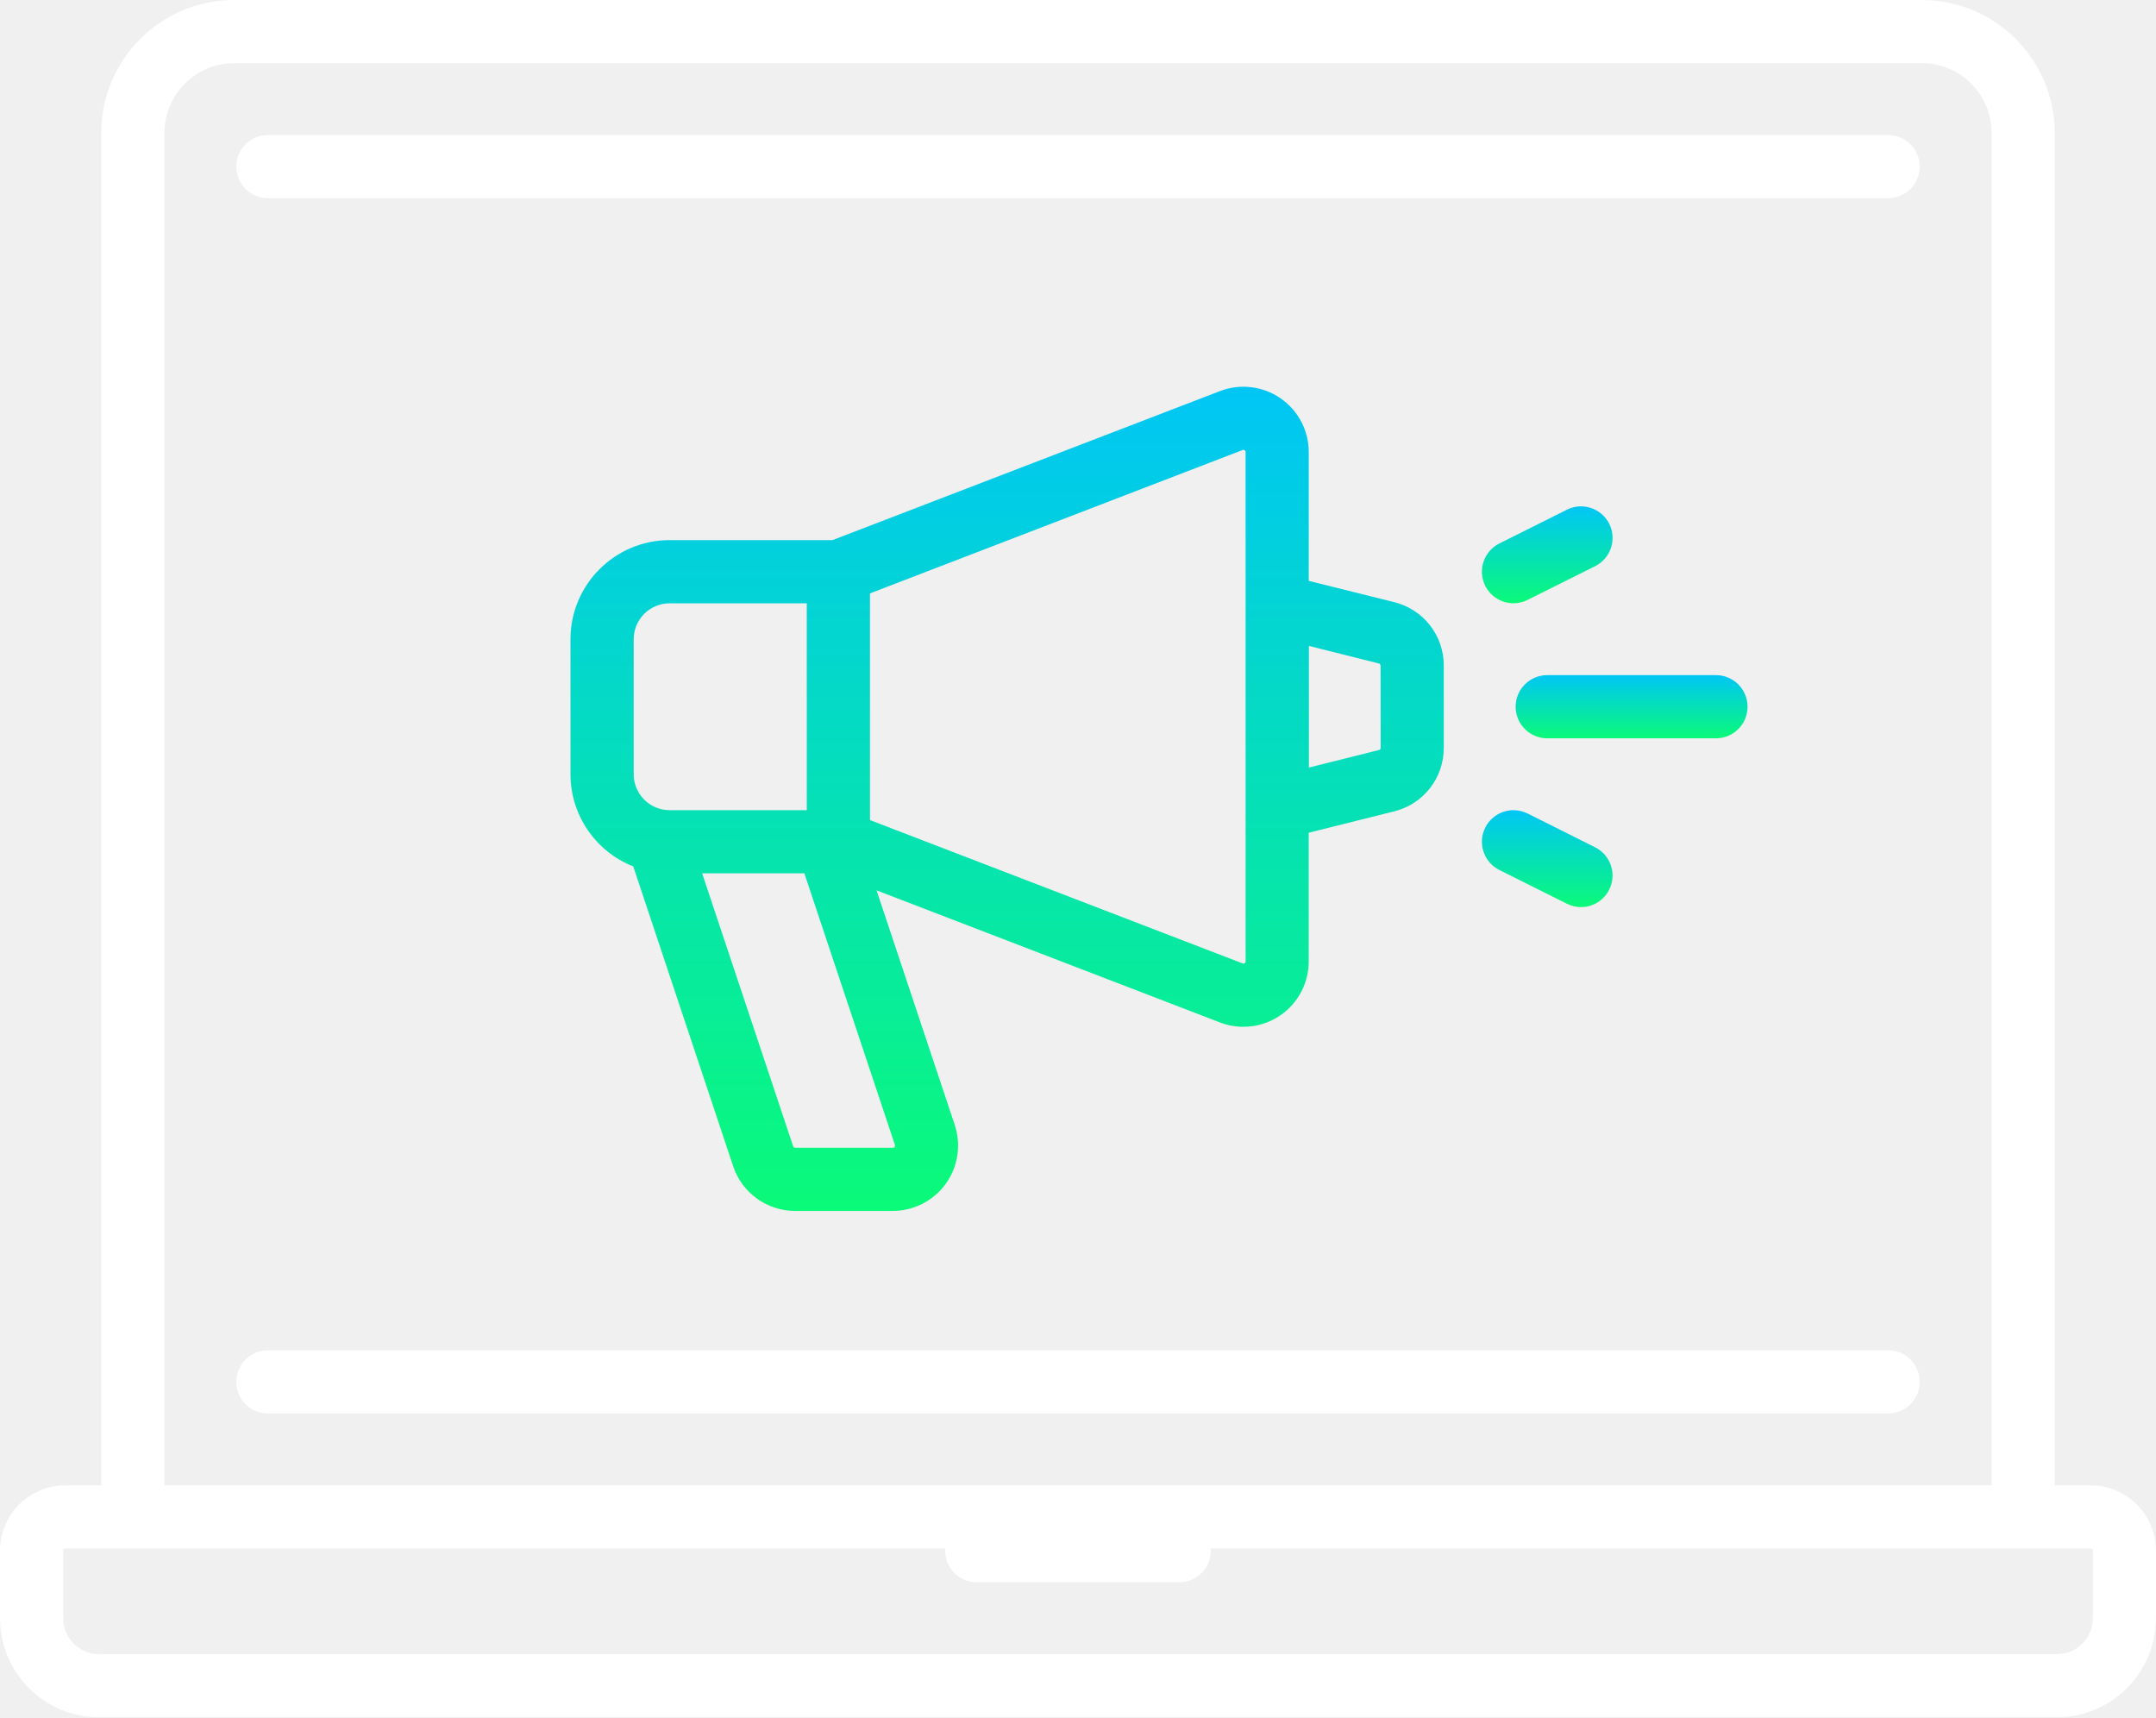
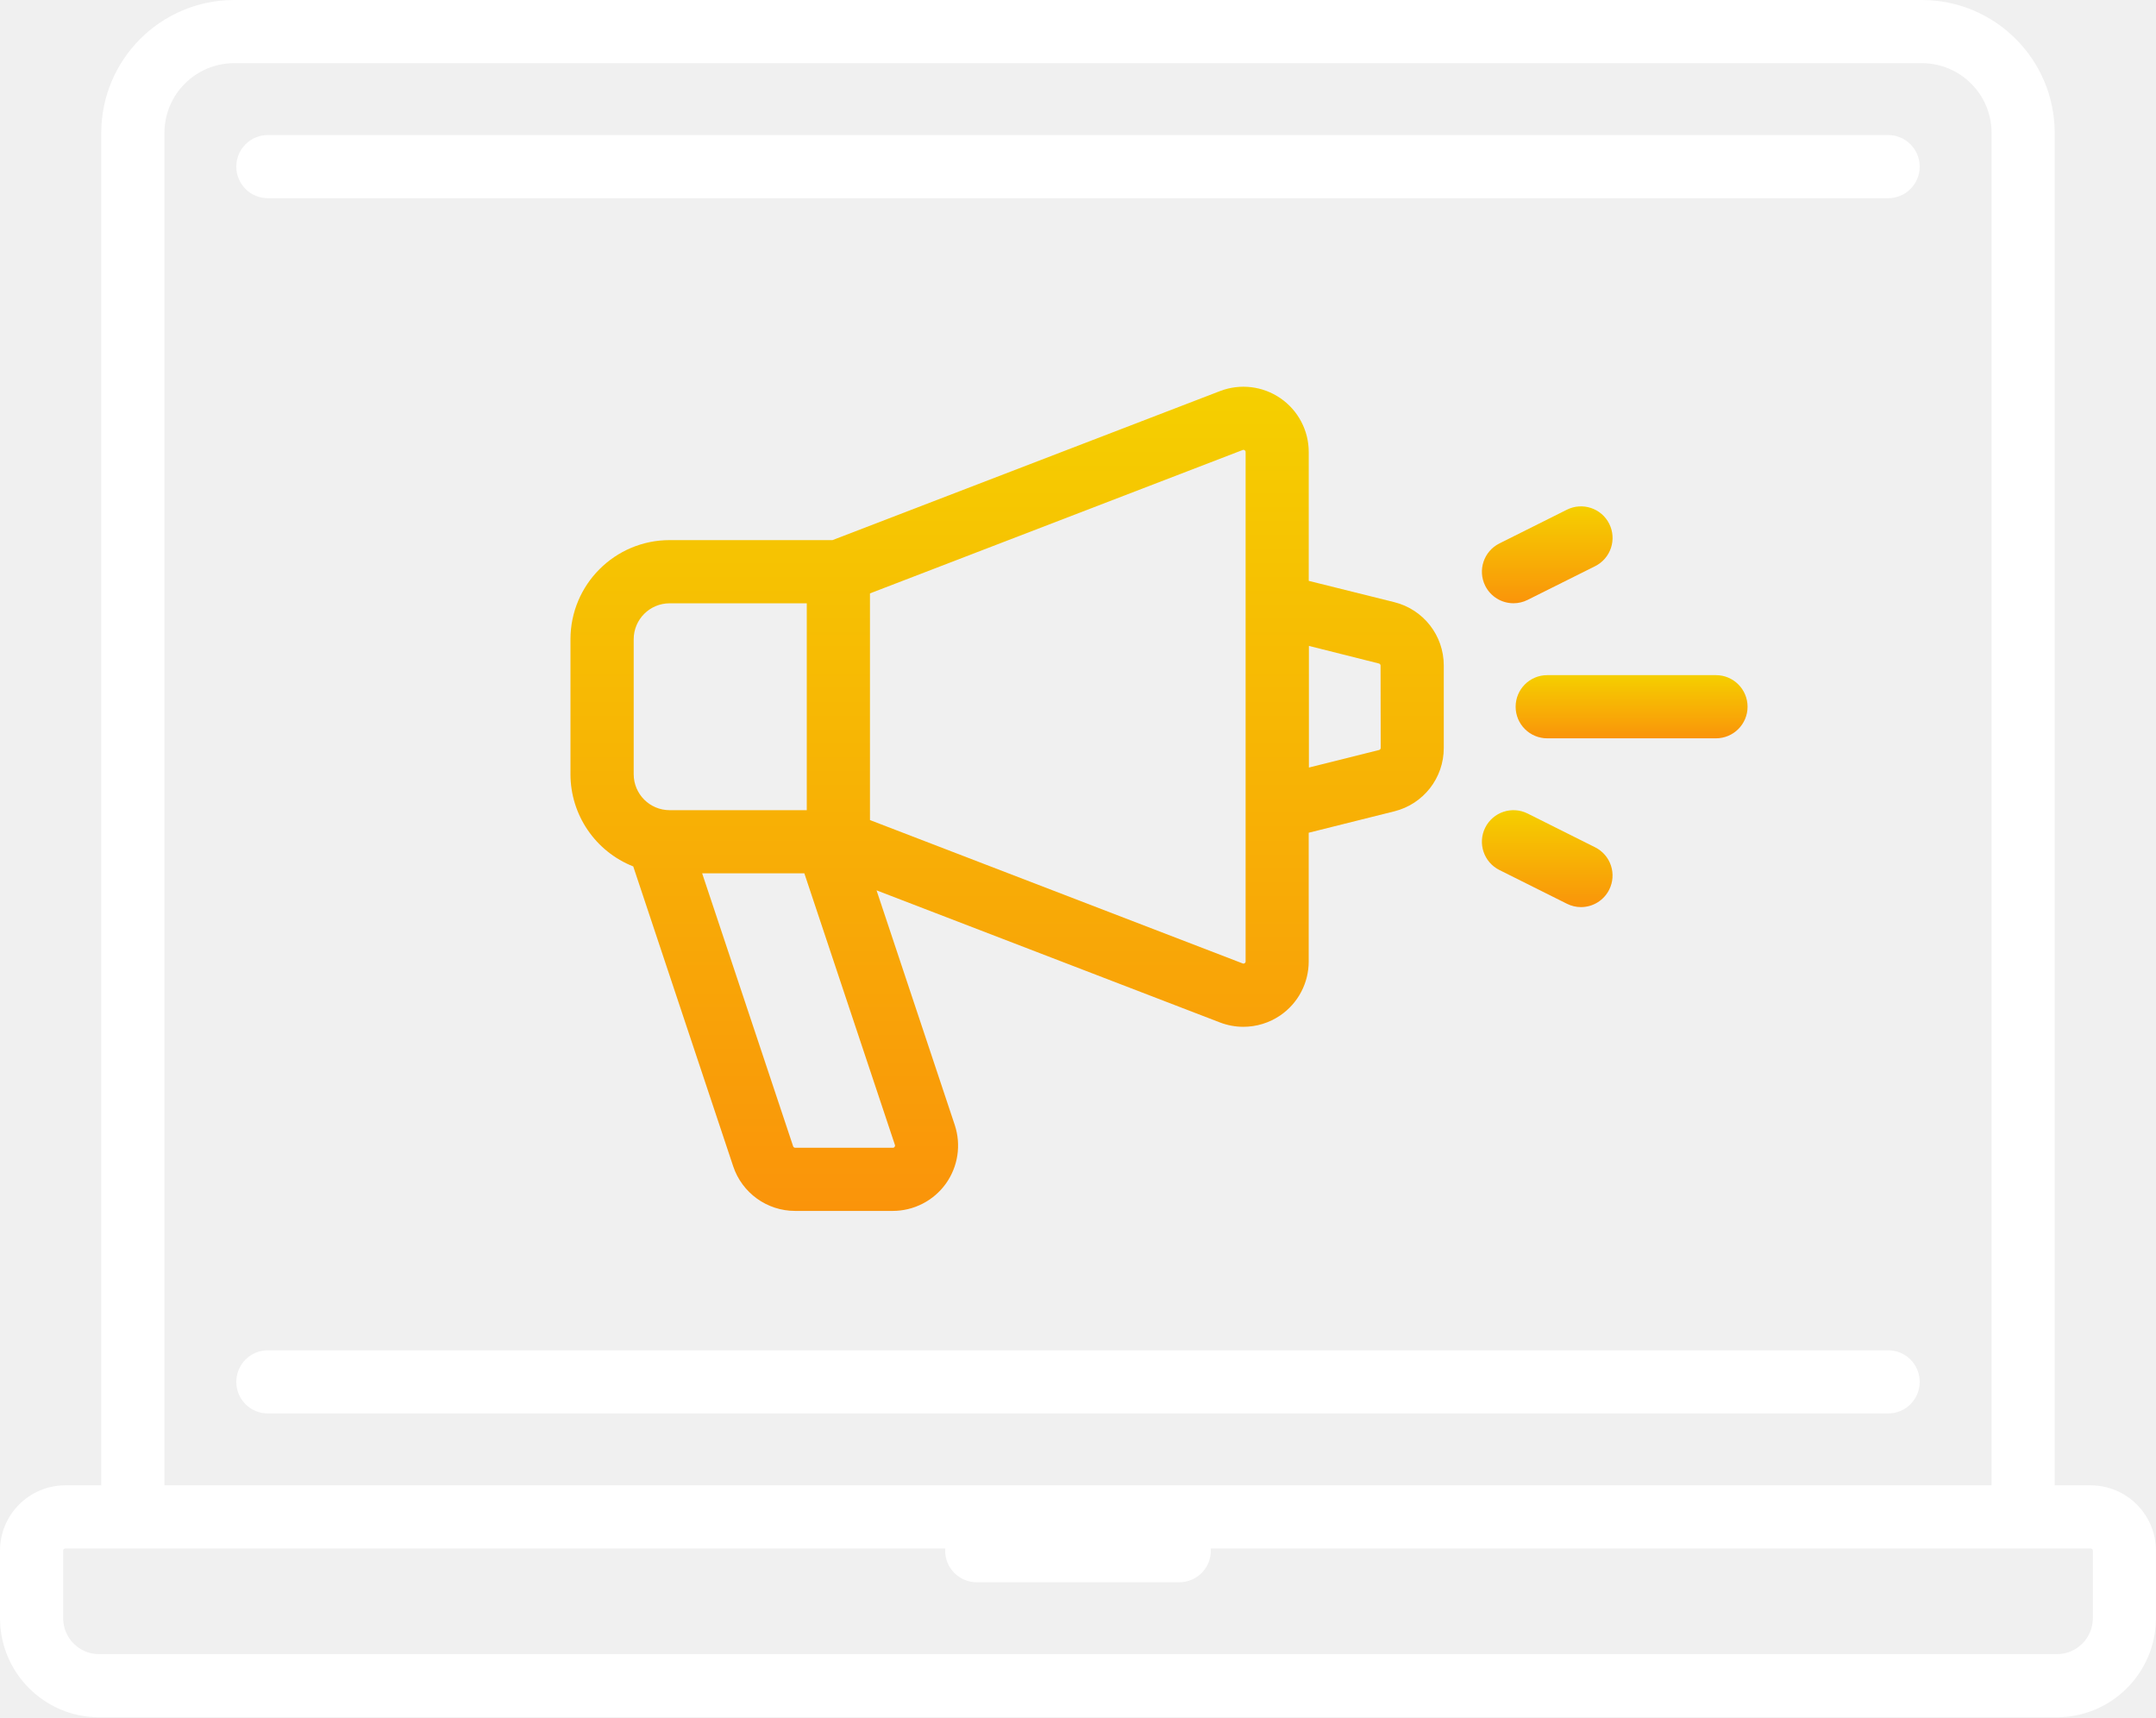
<svg xmlns="http://www.w3.org/2000/svg" id="token-author" viewBox="0 0 135.649 108.039">
  <defs>
    <style>
      .cls-1 {
-         fill: none;
+         fill: url(#linear-gradient);
      }

      .cls-2 {
        clip-path: url(#clip-path);
      }

      .cls-3 {
        fill: #fff;
      }
- 
-       .cls-4 {
-         fill: url(#linear-gradient);
-       }
    </style>
+     <linearGradient id="linear-gradient" x1="0.5" x2="0.5" y2="1" gradientUnits="objectBoundingBox">
+       <stop offset="0" stop-color="#f5cf00" />
+       <stop offset="1" stop-color="#fa940a" />
+     </linearGradient>
    <clipPath id="clip-path">
      <path id="Path_304" data-name="Path 304" class="cls-1" d="M0,.322H135.649V-107.717H0Z" transform="translate(0 107.717)" />
    </clipPath>
-     <linearGradient id="linear-gradient" x1="0.5" x2="0.5" y2="1" gradientUnits="objectBoundingBox">
-       <stop offset="0" stop-color="#00c6f5" />
-       <stop offset="1" stop-color="#0afa79" />
-     </linearGradient>
  </defs>
  <g id="Group_241" data-name="Group 241" class="cls-2">
    <g id="Group_234" data-name="Group 234" transform="translate(14.867 8.496)">
      <path id="Path_297" data-name="Path 297" class="cls-3" d="M.31,0H-101.632a1.986,1.986,0,0,0-1.987,1.987,1.986,1.986,0,0,0,1.987,1.987H.309A1.987,1.987,0,0,0,.31,0" transform="translate(103.619)" />
    </g>
    <g id="Group_235" data-name="Group 235" transform="translate(14.867 84.951)">
      <path id="Path_298" data-name="Path 298" class="cls-3" d="M.31,0H-101.632a1.987,1.987,0,0,0-1.987,1.987,1.986,1.986,0,0,0,1.987,1.987H.309A1.987,1.987,0,0,0,.31,0" transform="translate(103.619)" />
    </g>
    <g id="Group_236" data-name="Group 236" transform="translate(0 0)">
      <path id="Path_299" data-name="Path 299" class="cls-3" d="M.392.279H-1.87V-84.81a8.368,8.368,0,0,0-8.358-8.358H-116.416a8.368,8.368,0,0,0-8.359,8.358V.279h-2.26a4.116,4.116,0,0,0-4.111,4.111V8.636a6.241,6.241,0,0,0,6.235,6.235H-1.732A6.243,6.243,0,0,0,4.5,8.636V4.39A4.117,4.117,0,0,0,.392.279M-120.8-84.81a4.39,4.39,0,0,1,4.385-4.384h106.19A4.39,4.39,0,0,1-5.842-84.81V.279H-120.8ZM.53,8.636A2.263,2.263,0,0,1-1.732,10.9H-124.911a2.262,2.262,0,0,1-2.261-2.26V4.39a.137.137,0,0,1,.137-.137h55.362c0,.045-.007.09-.007.137a1.986,1.986,0,0,0,1.987,1.987H-56.95A1.986,1.986,0,0,0-54.963,4.39c0-.047,0-.092-.007-.137H.392A.138.138,0,0,1,.53,4.39Z" transform="translate(131.146 93.168)" />
    </g>
    <g id="Group_237" data-name="Group 237" transform="translate(35.893 24.33)">
-       <path id="Path_300" data-name="Path 300" class="cls-4" d="M.155.04-5.228-1.3V-9.4A4.107,4.107,0,0,0-7.01-12.791a4.109,4.109,0,0,0-3.8-.449L-35.192-3.864h-10.25a6.243,6.243,0,0,0-6.236,6.236v8.494a6.243,6.243,0,0,0,3.95,5.8l6.287,18.862a4.106,4.106,0,0,0,3.9,2.811H-31.4a4.12,4.12,0,0,0,3.335-1.707,4.118,4.118,0,0,0,.565-3.7l-4.92-14.761,21.605,8.311a4.116,4.116,0,0,0,1.476.274,4.117,4.117,0,0,0,2.327-.722,4.11,4.11,0,0,0,1.782-3.388v-8.1L.155,13.2A4.1,4.1,0,0,0,3.268,9.208V4.028A4.1,4.1,0,0,0,.155.04M-47.7,10.867v-8.5A2.263,2.263,0,0,1-45.442.112h8.632V13.127h-8.632A2.263,2.263,0,0,1-47.7,10.867m16.435,23.317a.127.127,0,0,1-.02.124.121.121,0,0,1-.11.057H-37.54a.136.136,0,0,1-.129-.094L-43.393,17.1h6.43ZM-9.2,22.641a.123.123,0,0,1-.059.112.125.125,0,0,1-.127.015l-23.448-9.019V-.512L-9.388-9.531a.125.125,0,0,1,.127.015A.123.123,0,0,1-9.2-9.4Zm8.5-13.432a.135.135,0,0,1-.1.131l-4.418,1.105V2.792L-.809,3.9a.137.137,0,0,1,.1.133Z" transform="translate(51.677 13.514)" />
+       <path id="Path_300" data-name="Path 300" class="cls-1" d="M.155.04-5.228-1.3V-9.4A4.107,4.107,0,0,0-7.01-12.791a4.109,4.109,0,0,0-3.8-.449L-35.192-3.864h-10.25a6.243,6.243,0,0,0-6.236,6.236v8.494a6.243,6.243,0,0,0,3.95,5.8l6.287,18.862a4.106,4.106,0,0,0,3.9,2.811H-31.4a4.12,4.12,0,0,0,3.335-1.707,4.118,4.118,0,0,0,.565-3.7l-4.92-14.761,21.605,8.311a4.116,4.116,0,0,0,1.476.274,4.117,4.117,0,0,0,2.327-.722,4.11,4.11,0,0,0,1.782-3.388v-8.1L.155,13.2A4.1,4.1,0,0,0,3.268,9.208V4.028A4.1,4.1,0,0,0,.155.04M-47.7,10.867v-8.5A2.263,2.263,0,0,1-45.442.112h8.632V13.127h-8.632A2.263,2.263,0,0,1-47.7,10.867m16.435,23.317a.127.127,0,0,1-.02.124.121.121,0,0,1-.11.057H-37.54a.136.136,0,0,1-.129-.094L-43.393,17.1h6.43ZM-9.2,22.641a.123.123,0,0,1-.059.112.125.125,0,0,1-.127.015l-23.448-9.019V-.512L-9.388-9.531a.125.125,0,0,1,.127.015A.123.123,0,0,1-9.2-9.4Zm8.5-13.432a.135.135,0,0,1-.1.131l-4.418,1.105V2.792L-.809,3.9a.137.137,0,0,1,.1.133Z" transform="translate(51.677 13.514)" />
    </g>
    <g id="Group_238" data-name="Group 238" transform="translate(95.359 42.476)">
-       <path id="Path_301" data-name="Path 301" class="cls-4" d="M.038,0H-10.581a1.987,1.987,0,0,0-1.987,1.987,1.986,1.986,0,0,0,1.987,1.987H.038A1.986,1.986,0,0,0,2.024,1.987,1.987,1.987,0,0,0,.038,0" transform="translate(12.568)" />
+       <path id="Path_301" data-name="Path 301" class="cls-1" d="M.038,0H-10.581a1.987,1.987,0,0,0-1.987,1.987,1.986,1.986,0,0,0,1.987,1.987H.038A1.986,1.986,0,0,0,2.024,1.987,1.987,1.987,0,0,0,.038,0" transform="translate(12.568)" />
    </g>
    <g id="Group_239" data-name="Group 239" transform="translate(93.235 31.857)">
-       <path id="Path_302" data-name="Path 302" class="cls-4" d="M.024,0A1.987,1.987,0,0,0-2.642-.885L-6.891,1.239A1.988,1.988,0,0,0-7.779,3.9,1.988,1.988,0,0,0-6,5a1.969,1.969,0,0,0,.888-.211L-.865,2.668A1.987,1.987,0,0,0,.024,0" transform="translate(7.989 1.096)" />
+       <path id="Path_302" data-name="Path 302" class="cls-1" d="M.024,0A1.987,1.987,0,0,0-2.642-.885L-6.891,1.239A1.988,1.988,0,0,0-7.779,3.9,1.988,1.988,0,0,0-6,5a1.969,1.969,0,0,0,.888-.211L-.865,2.668A1.987,1.987,0,0,0,.024,0" transform="translate(7.989 1.096)" />
    </g>
    <g id="Group_240" data-name="Group 240" transform="translate(93.235 50.97)">
-       <path id="Path_303" data-name="Path 303" class="cls-4" d="M.021.007-4.225-2.117a1.988,1.988,0,0,0-2.667.889A1.989,1.989,0,0,0-6,1.437l4.248,2.123a1.968,1.968,0,0,0,.887.211A1.986,1.986,0,0,0,.91,2.673,1.986,1.986,0,0,0,.021.007" transform="translate(7.102 2.328)" />
+       <path id="Path_303" data-name="Path 303" class="cls-1" d="M.021.007-4.225-2.117a1.988,1.988,0,0,0-2.667.889A1.989,1.989,0,0,0-6,1.437l4.248,2.123a1.968,1.968,0,0,0,.887.211A1.986,1.986,0,0,0,.91,2.673,1.986,1.986,0,0,0,.021.007" transform="translate(7.102 2.328)" />
    </g>
  </g>
</svg>
